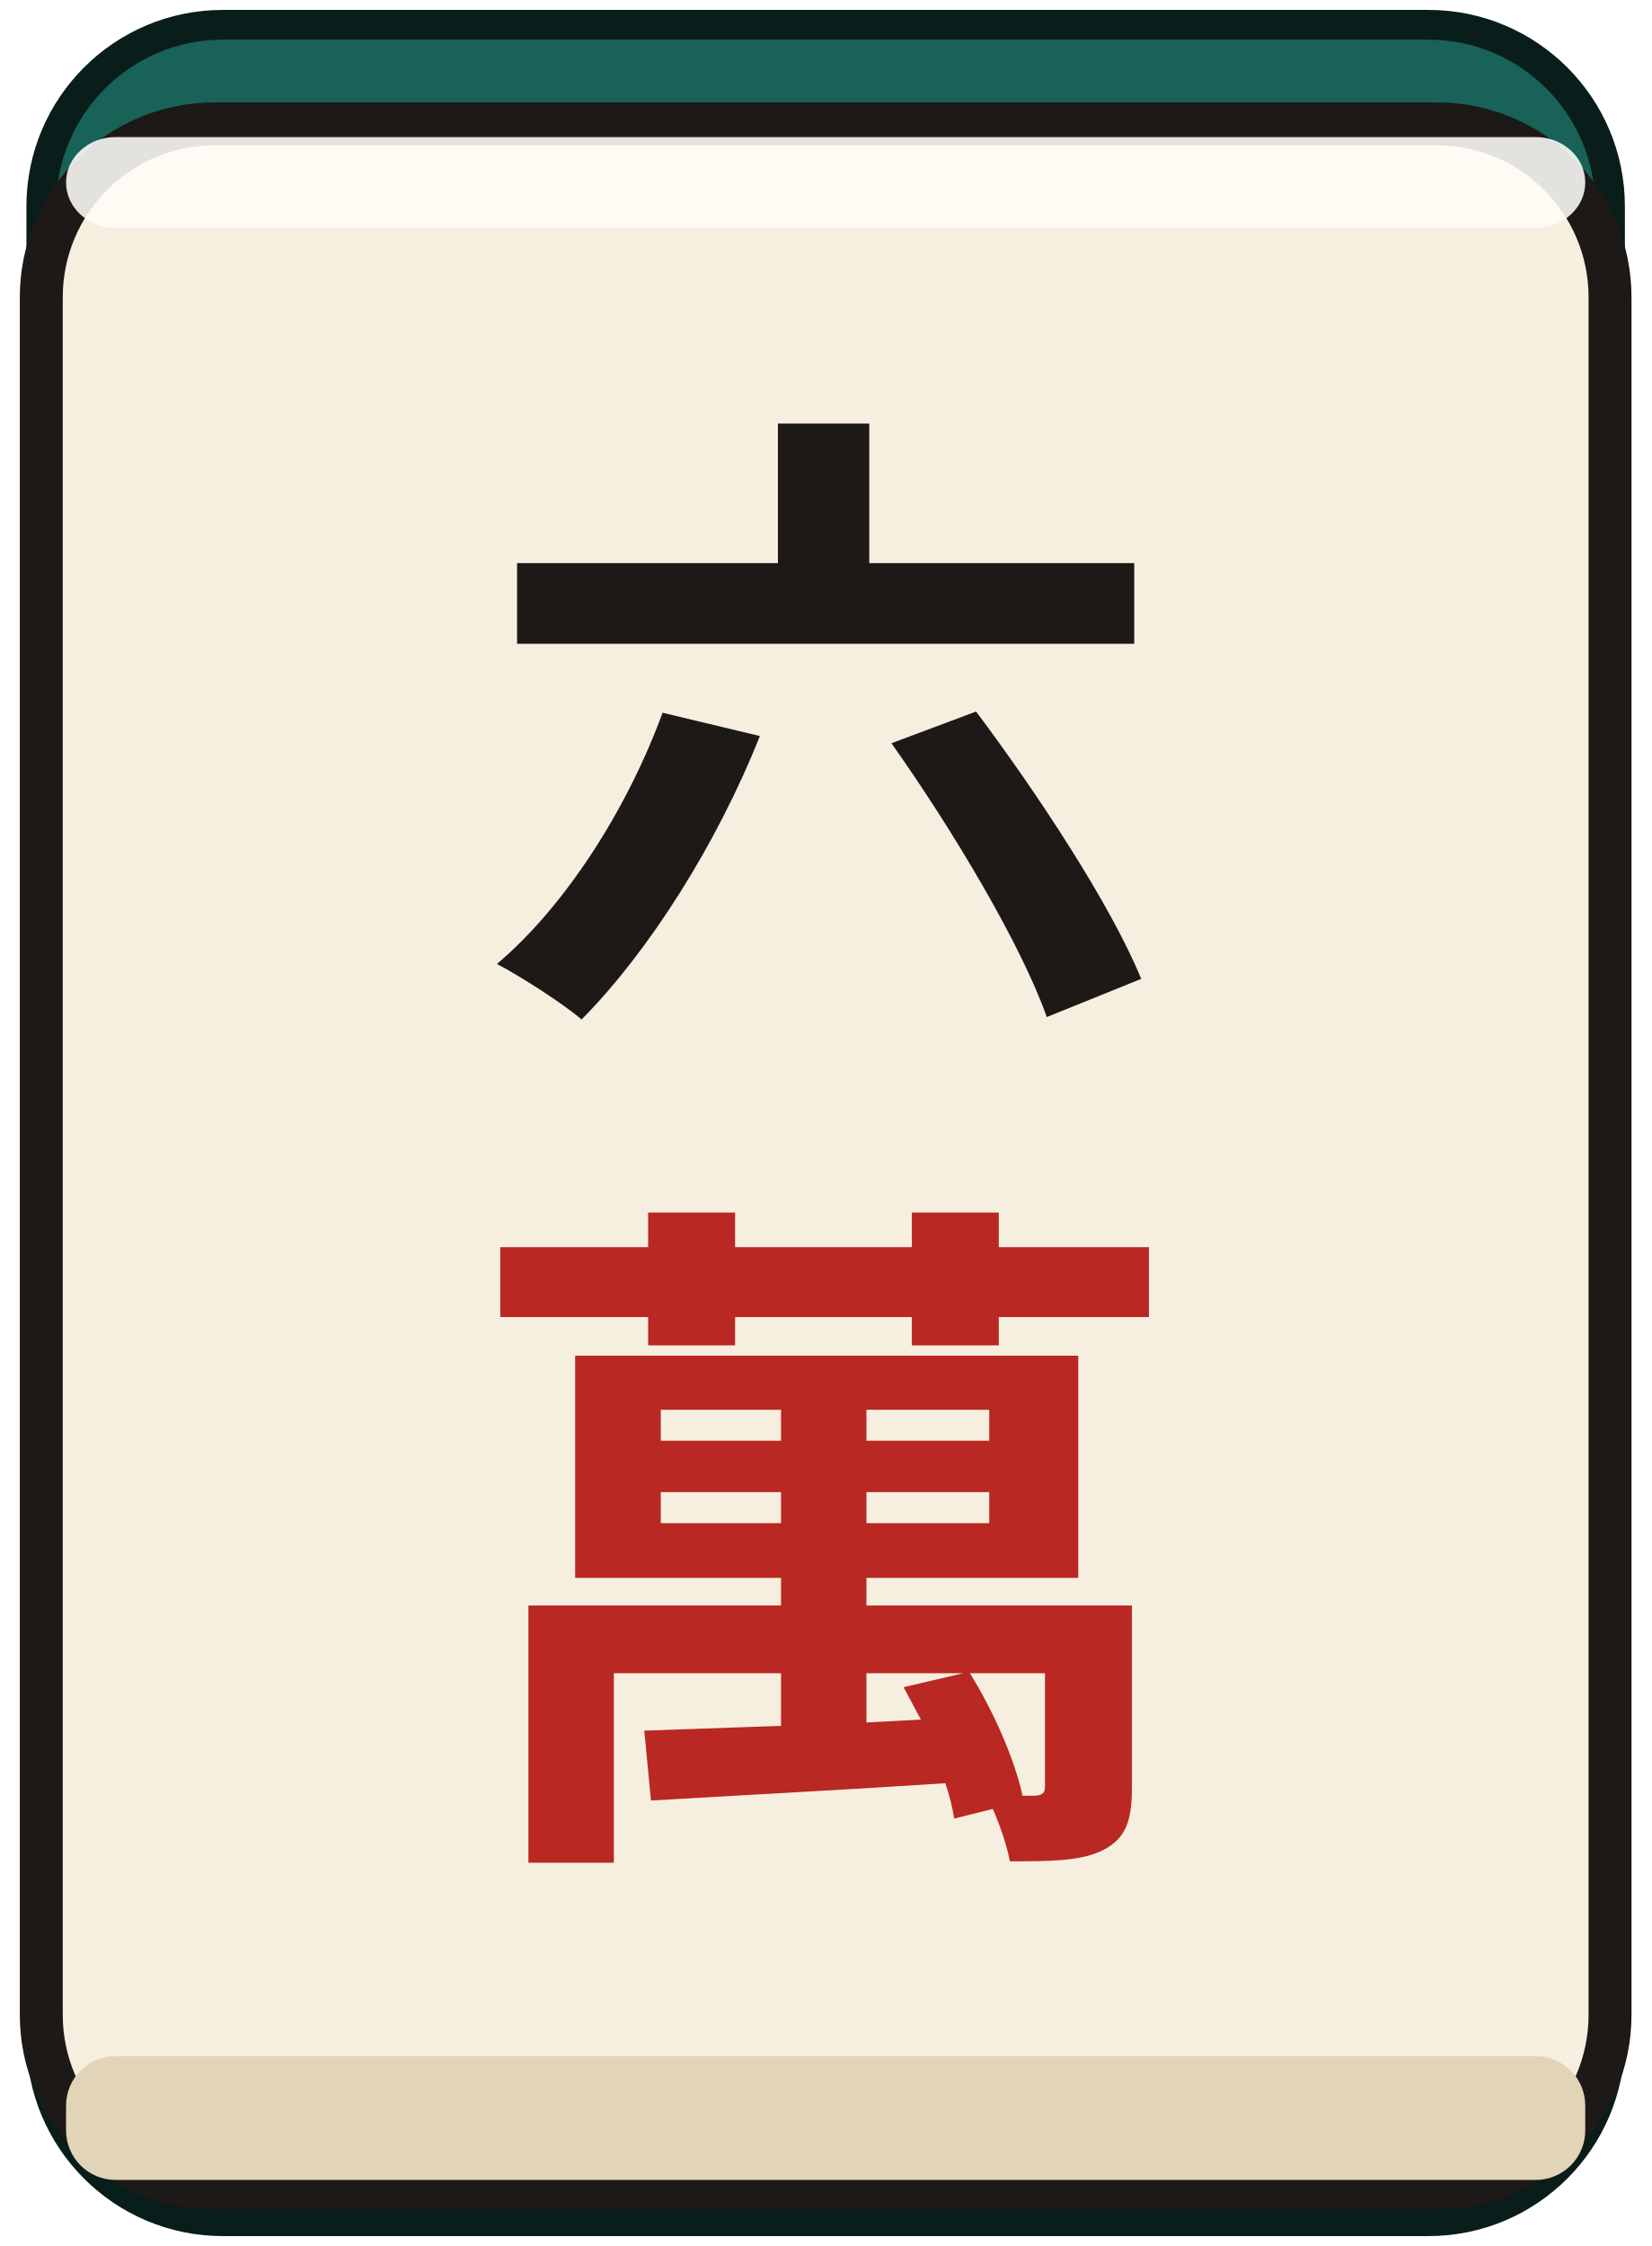
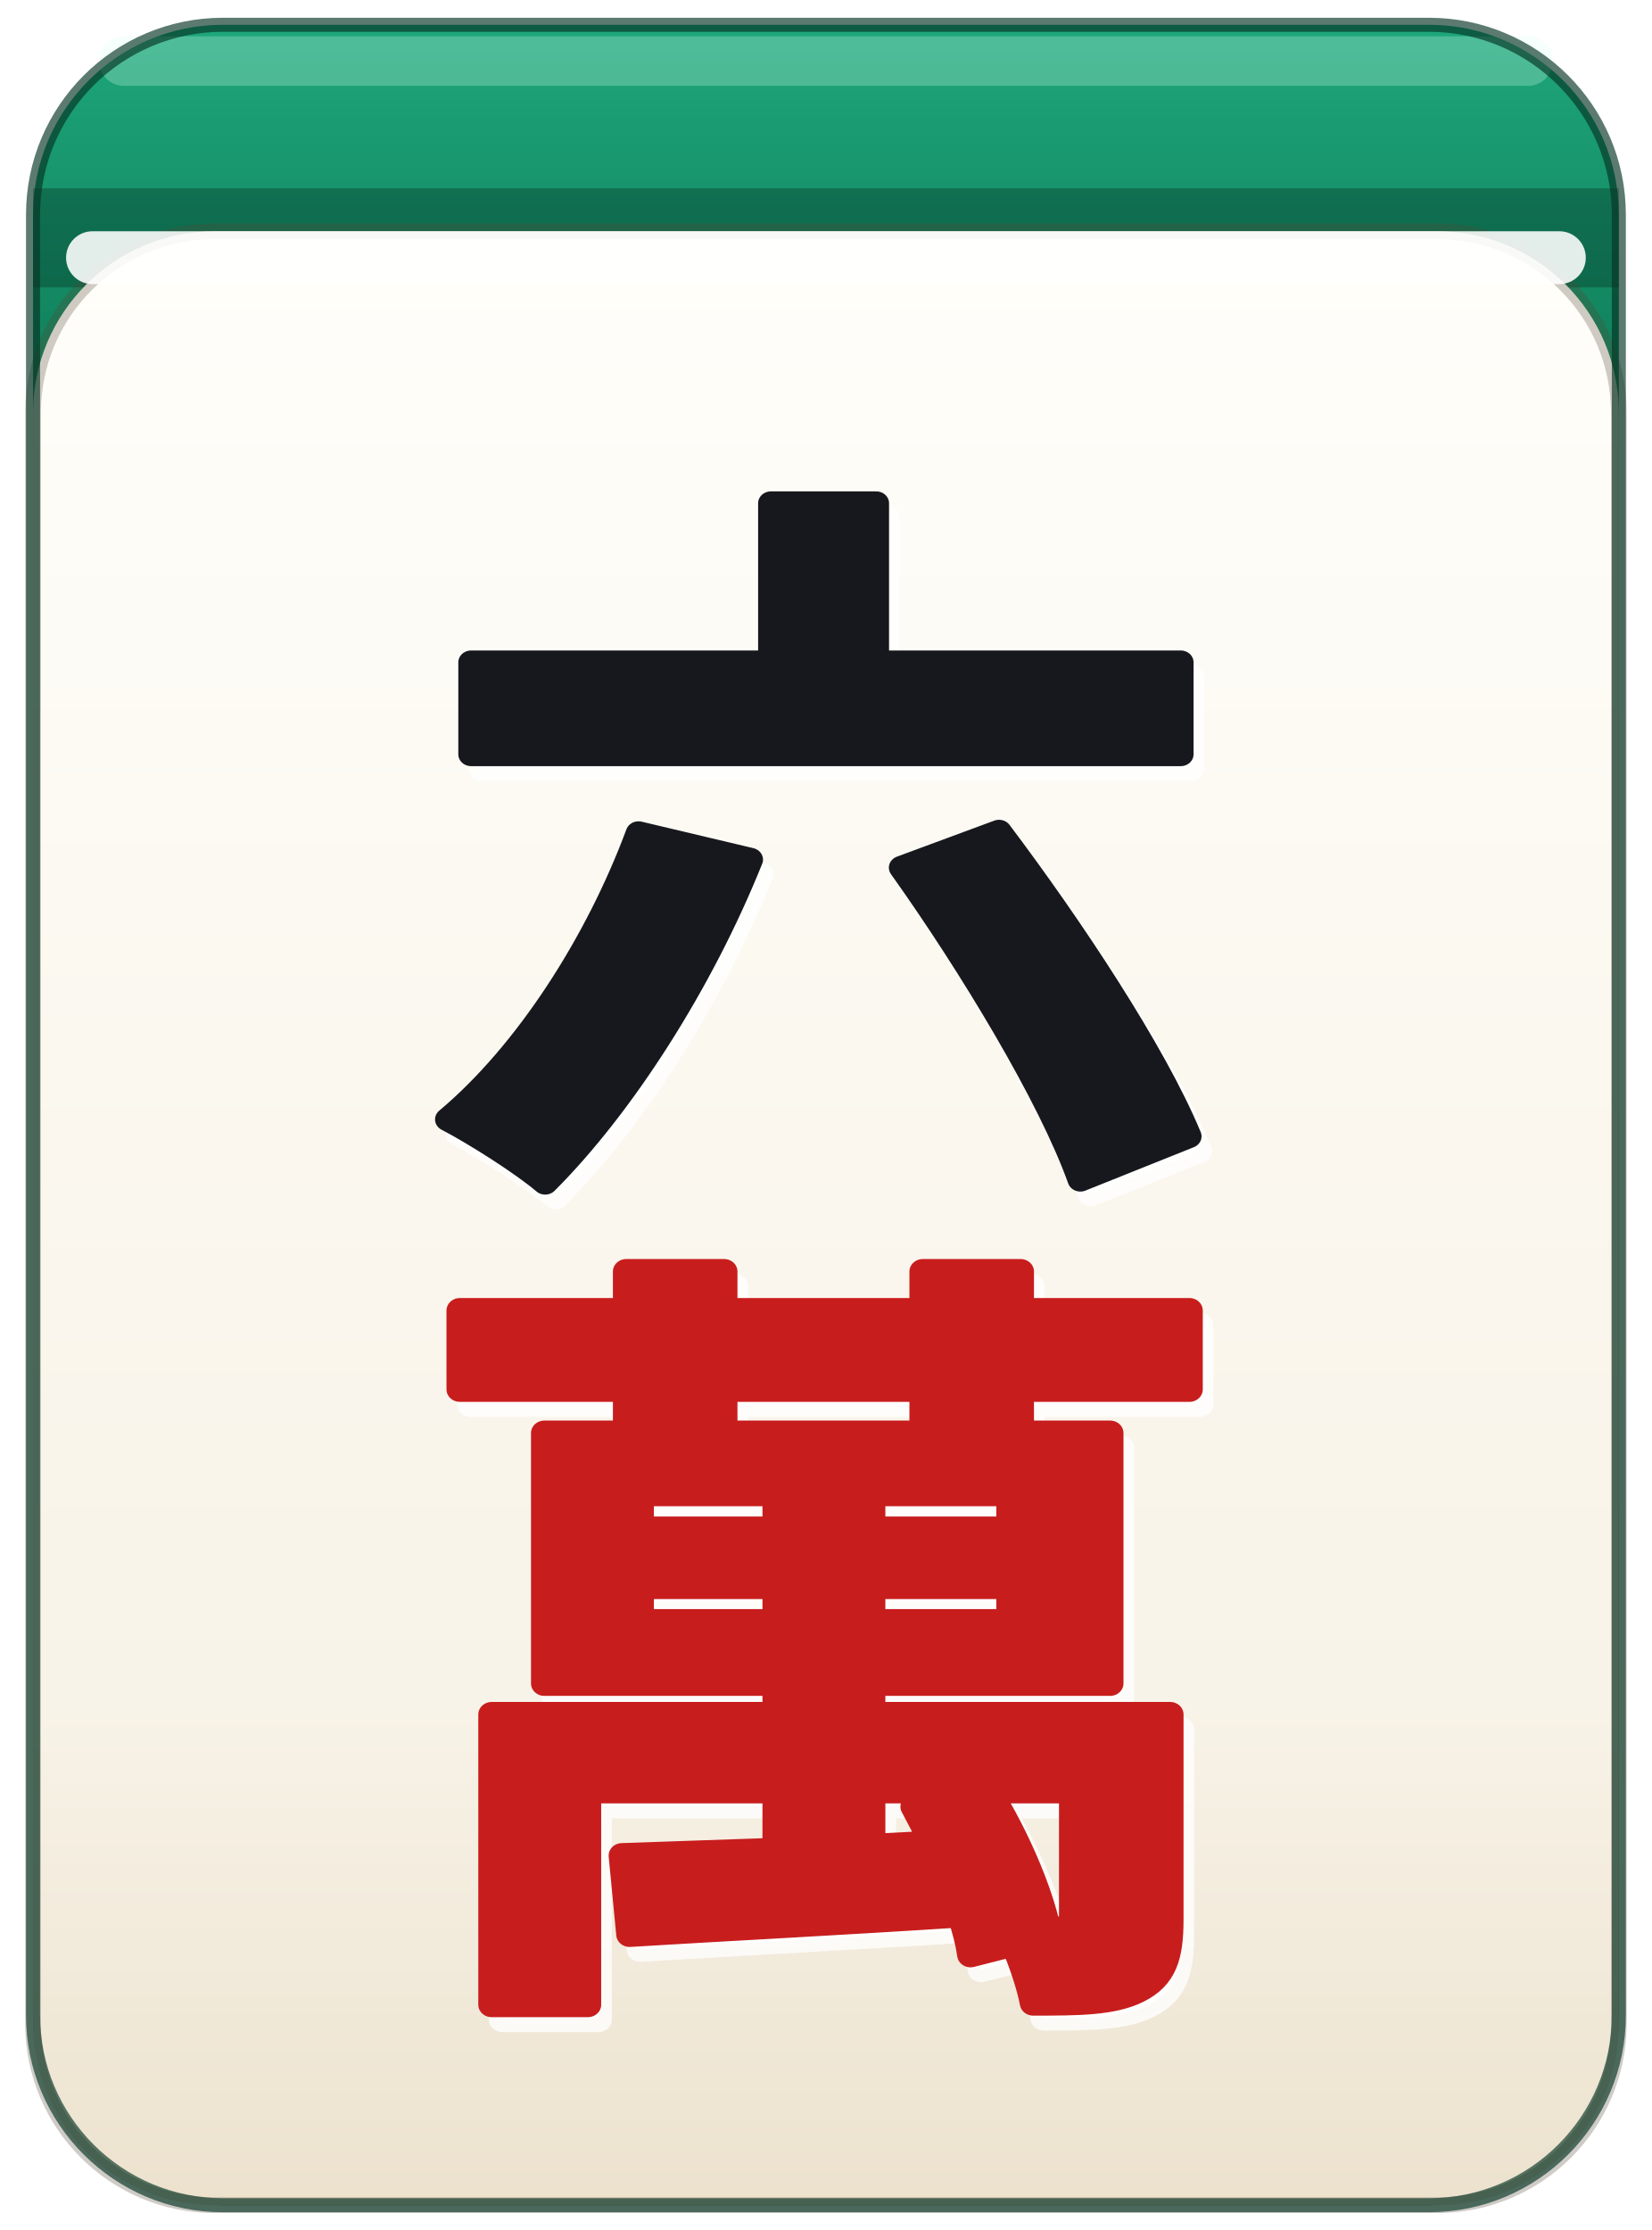
- <svg xmlns="http://www.w3.org/2000/svg" viewBox="0 0 100 136">
-   <rect x="2.5" y="1.5" width="95" height="133" rx="11" fill="#186258" stroke="#091D1B" stroke-width="1.8" />
-   <rect x="2.5" y="7.5" width="95" height="125" rx="10.5" fill="#F6EFE0" stroke="#1C1917" stroke-width="2.6" />
-   <rect x="4" y="8.3" width="92" height="5.5" rx="3" fill="#FFFDF8" opacity="0.88" />
-   <rect x="4" y="124.5" width="92" height="7.5" rx="3" fill="#E2D4B7" />
-   <g transform="translate(0 8.50) scale(1 0.9308)">
+ <svg xmlns="http://www.w3.org/2000/svg" viewBox="0 0 100 135">
+   <defs>
+     <linearGradient id="ivoryFaceGrad" x1="0" y1="0" x2="0" y2="1">
+       <stop offset="0%" stop-color="#FFFEFA" />
+       <stop offset="75%" stop-color="#F8F3E8" />
+       <stop offset="100%" stop-color="#ECE2CE" />
+     </linearGradient>
+     <linearGradient id="ivoryWallGrad" x1="0" y1="0" x2="0" y2="1">
+       <stop offset="0%" stop-color="#E7DBC5" />
+       <stop offset="100%" stop-color="#D3C2A3" />
+     </linearGradient>
+     <linearGradient id="jadeStandingGrad" x1="0" y1="0" x2="0" y2="1">
+       <stop offset="0%" stop-color="#1EA67A" />
+       <stop offset="18%" stop-color="#0E7A56" />
+       <stop offset="100%" stop-color="#074B34" />
+     </linearGradient>
+     <linearGradient id="jadeBackFaceGrad" x1="0" y1="0" x2="1" y2="1">
+       <stop offset="0%" stop-color="#1EA67A" />
+       <stop offset="50%" stop-color="#0E7A56" />
+       <stop offset="100%" stop-color="#074B34" />
+     </linearGradient>
+     <linearGradient id="jadeLipGrad" x1="0" y1="0" x2="0" y2="1">
+       <stop offset="0%" stop-color="#0E7A56" />
+       <stop offset="60%" stop-color="#074B34" />
+       <stop offset="100%" stop-color="#04291D" />
+     </linearGradient>
+   </defs>
+   <rect x="2" y="1.5" width="96" height="132" rx="11.5" fill="url(#jadeStandingGrad)" />
+   <rect x="6" y="2.2" width="88" height="3.0" rx="1.5" fill="rgba(216, 255, 240, 0.26)" />
+   <rect x="2" y="11.4" width="96" height="6" fill="rgba(4, 43, 30, 0.34)" />
+   <rect x="2" y="14" width="96" height="119.5" rx="11.0" fill="url(#ivoryFaceGrad)" stroke="rgba(82, 69, 53, 0.28)" stroke-width="0.95" />
+   <rect x="4" y="14" width="92" height="3.2" rx="1.6" fill="rgba(255, 255, 255, 0.88)" />
+   <rect x="2" y="1.5" width="96" height="132" rx="11.5" fill="none" stroke="rgba(5, 51, 36, 0.65)" stroke-width="0.85" />
+   <g transform="translate(6.20 24.69) scale(0.876)">
    <g>
-       <text x="50" y="54" text-anchor="middle" font-family="'Kaiti SC','STKaiti','BiauKai','Songti SC',serif" font-weight="900" font-size="42" fill="#1C1917">六</text>
-       <text x="50" y="108" text-anchor="middle" font-family="'Kaiti SC','STKaiti','BiauKai','Songti SC',serif" font-weight="900" font-size="45" fill="#B92822">萬</text>
+       <g transform="translate(50 27.5) scale(1.04 0.96)">
+         <text x="0.7" y="1.05" text-anchor="middle" dominant-baseline="central" font-family="'WeibeiTC-Bold','STKaitiTC-Black','Kaiti SC','STKaiti','Songti SC',serif" font-weight="900" font-size="53" fill="rgba(255, 255, 255, 0.78)" stroke="rgba(255, 255, 255, 0.78)" stroke-width="1.70" stroke-linejoin="round">六</text>
+         <text x="0" y="0" text-anchor="middle" dominant-baseline="central" font-family="'WeibeiTC-Bold','STKaitiTC-Black','Kaiti SC','STKaiti','Songti SC',serif" font-weight="900" font-size="53" fill="#16181D" stroke="#16181D" stroke-width="1.70" stroke-linejoin="round">六</text>
+       </g>
+       <g transform="translate(50 82) scale(1.05 0.98)">
+         <text x="0.7" y="1.05" text-anchor="middle" dominant-baseline="central" font-family="'WeibeiTC-Bold','STKaitiTC-Black','Kaiti SC','STKaiti','Songti SC',serif" font-weight="900" font-size="55" fill="rgba(255, 255, 255, 0.78)" stroke="rgba(255, 255, 255, 0.78)" stroke-width="1.76" stroke-linejoin="round">萬</text>
+         <text x="0" y="0" text-anchor="middle" dominant-baseline="central" font-family="'WeibeiTC-Bold','STKaitiTC-Black','Kaiti SC','STKaiti','Songti SC',serif" font-weight="900" font-size="55" fill="#C81D1D" stroke="#C81D1D" stroke-width="1.76" stroke-linejoin="round">萬</text>
+       </g>
    </g>
  </g>
</svg>
